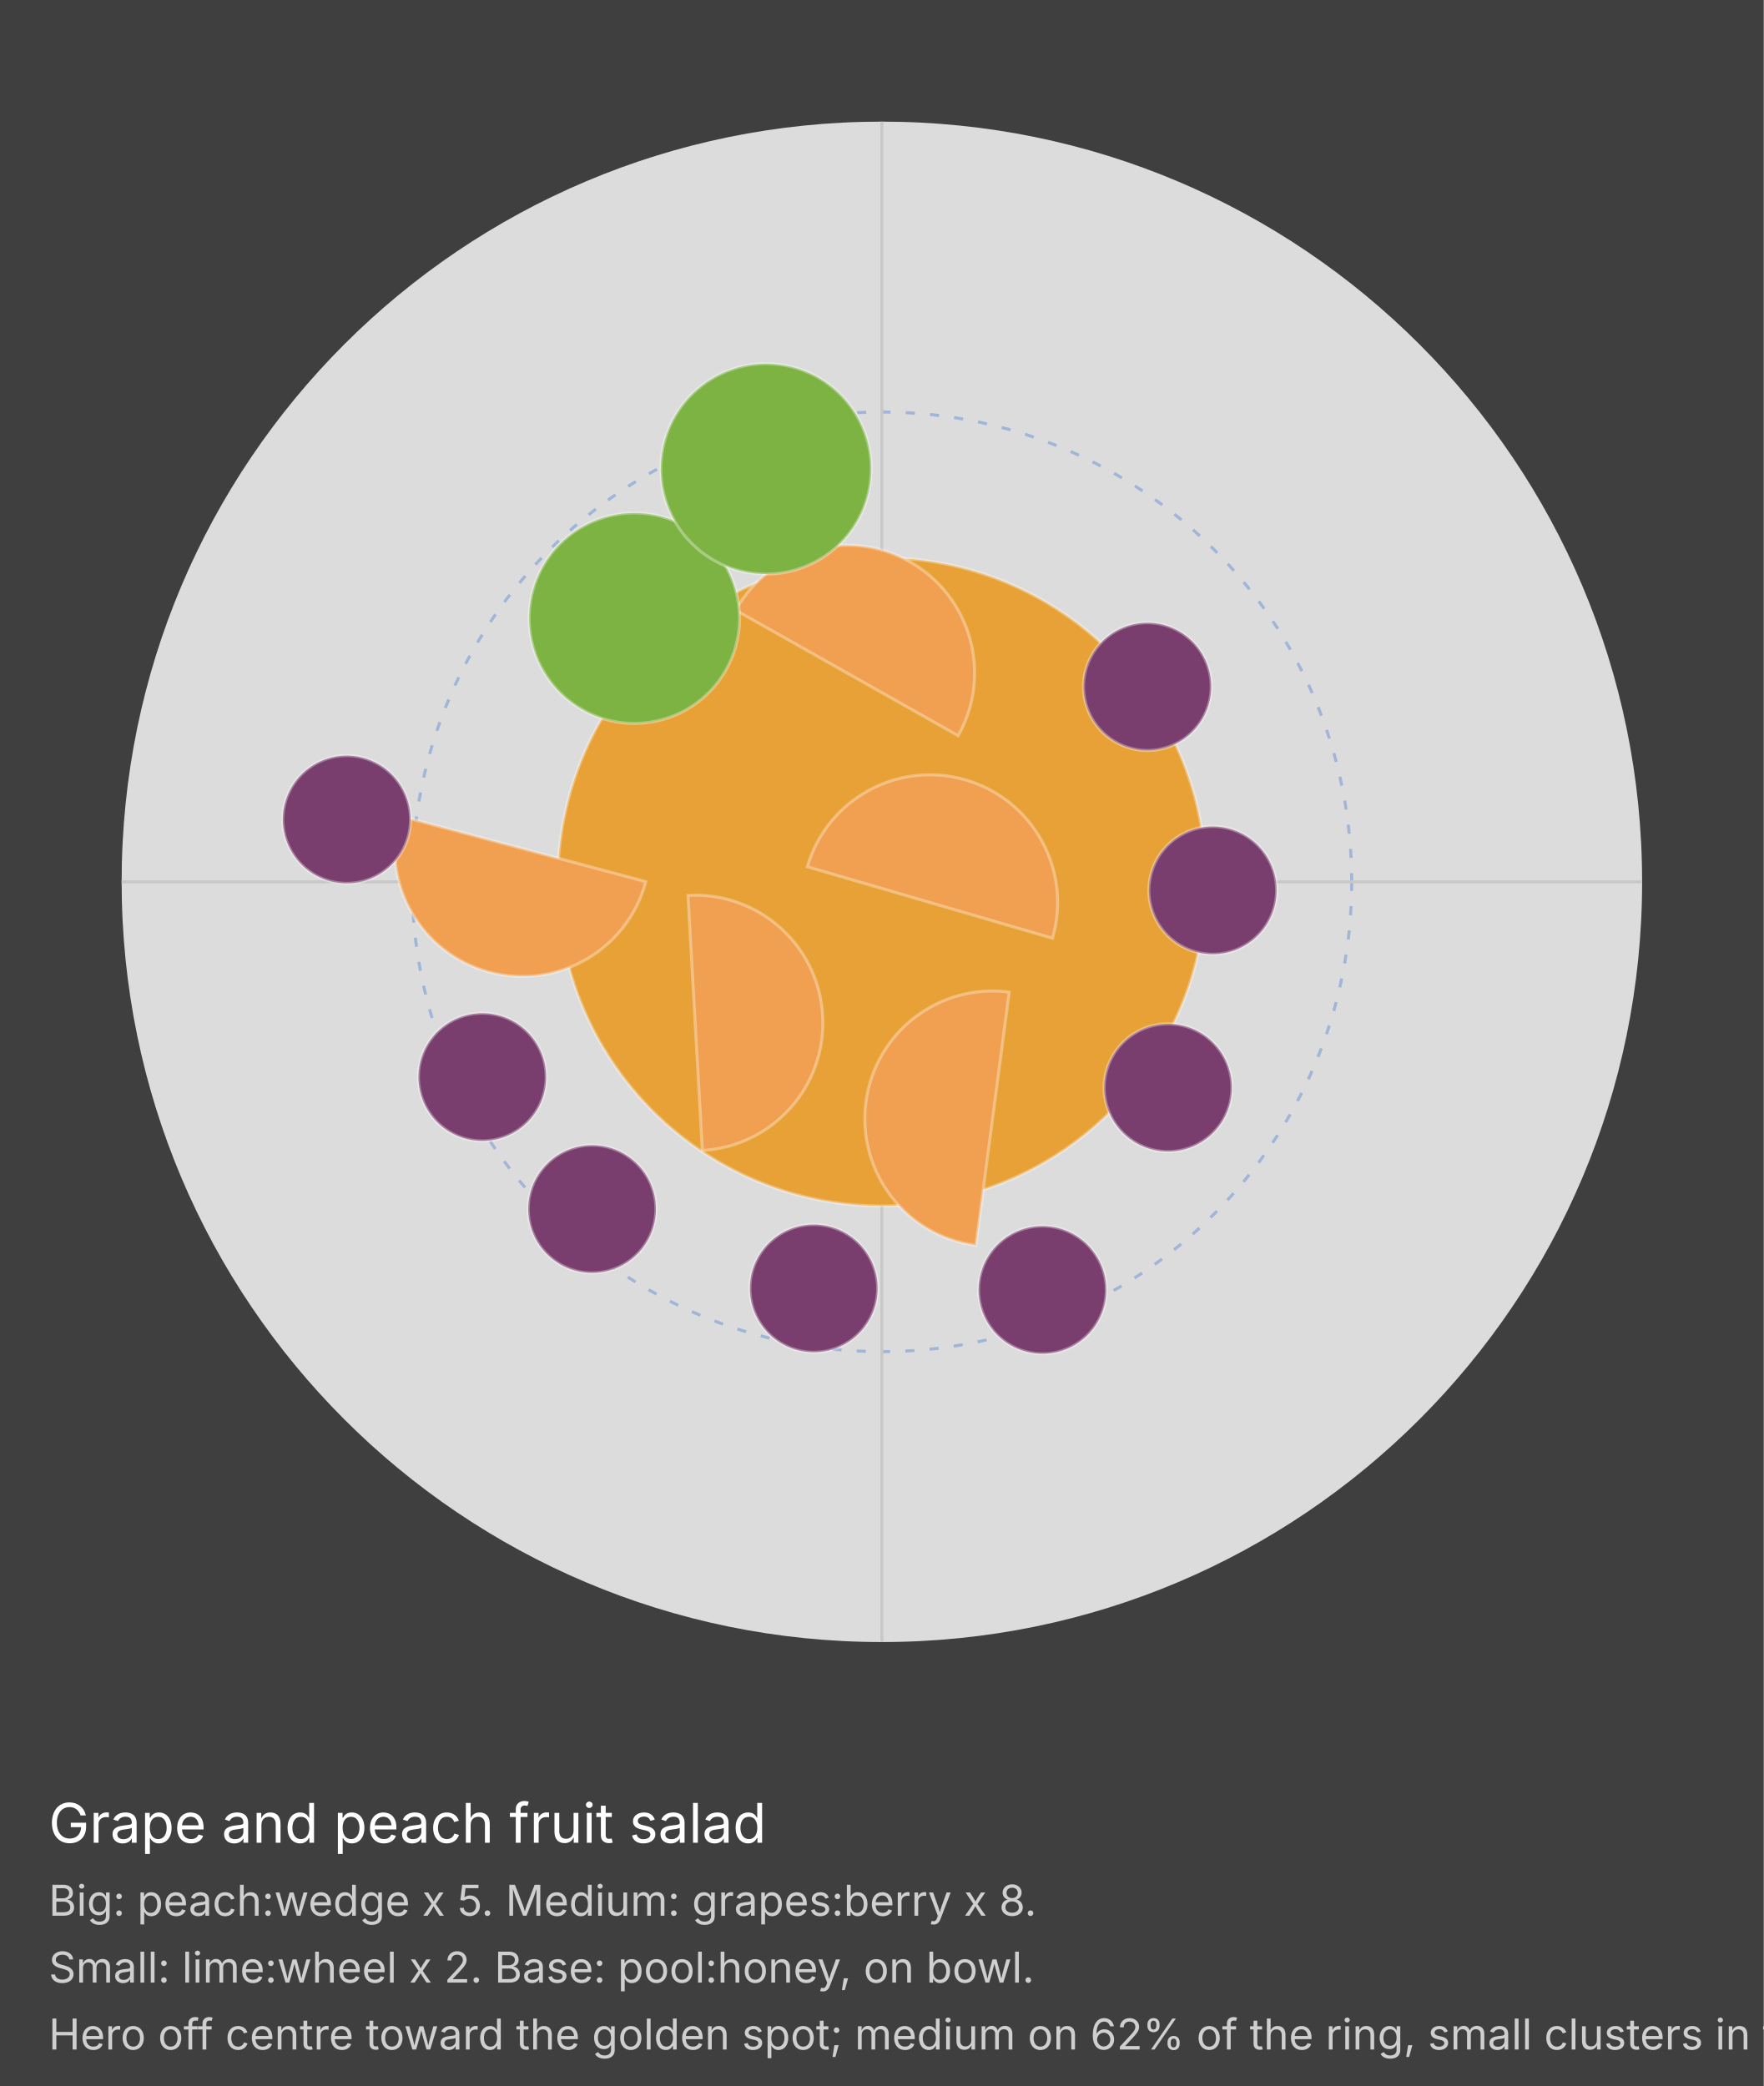
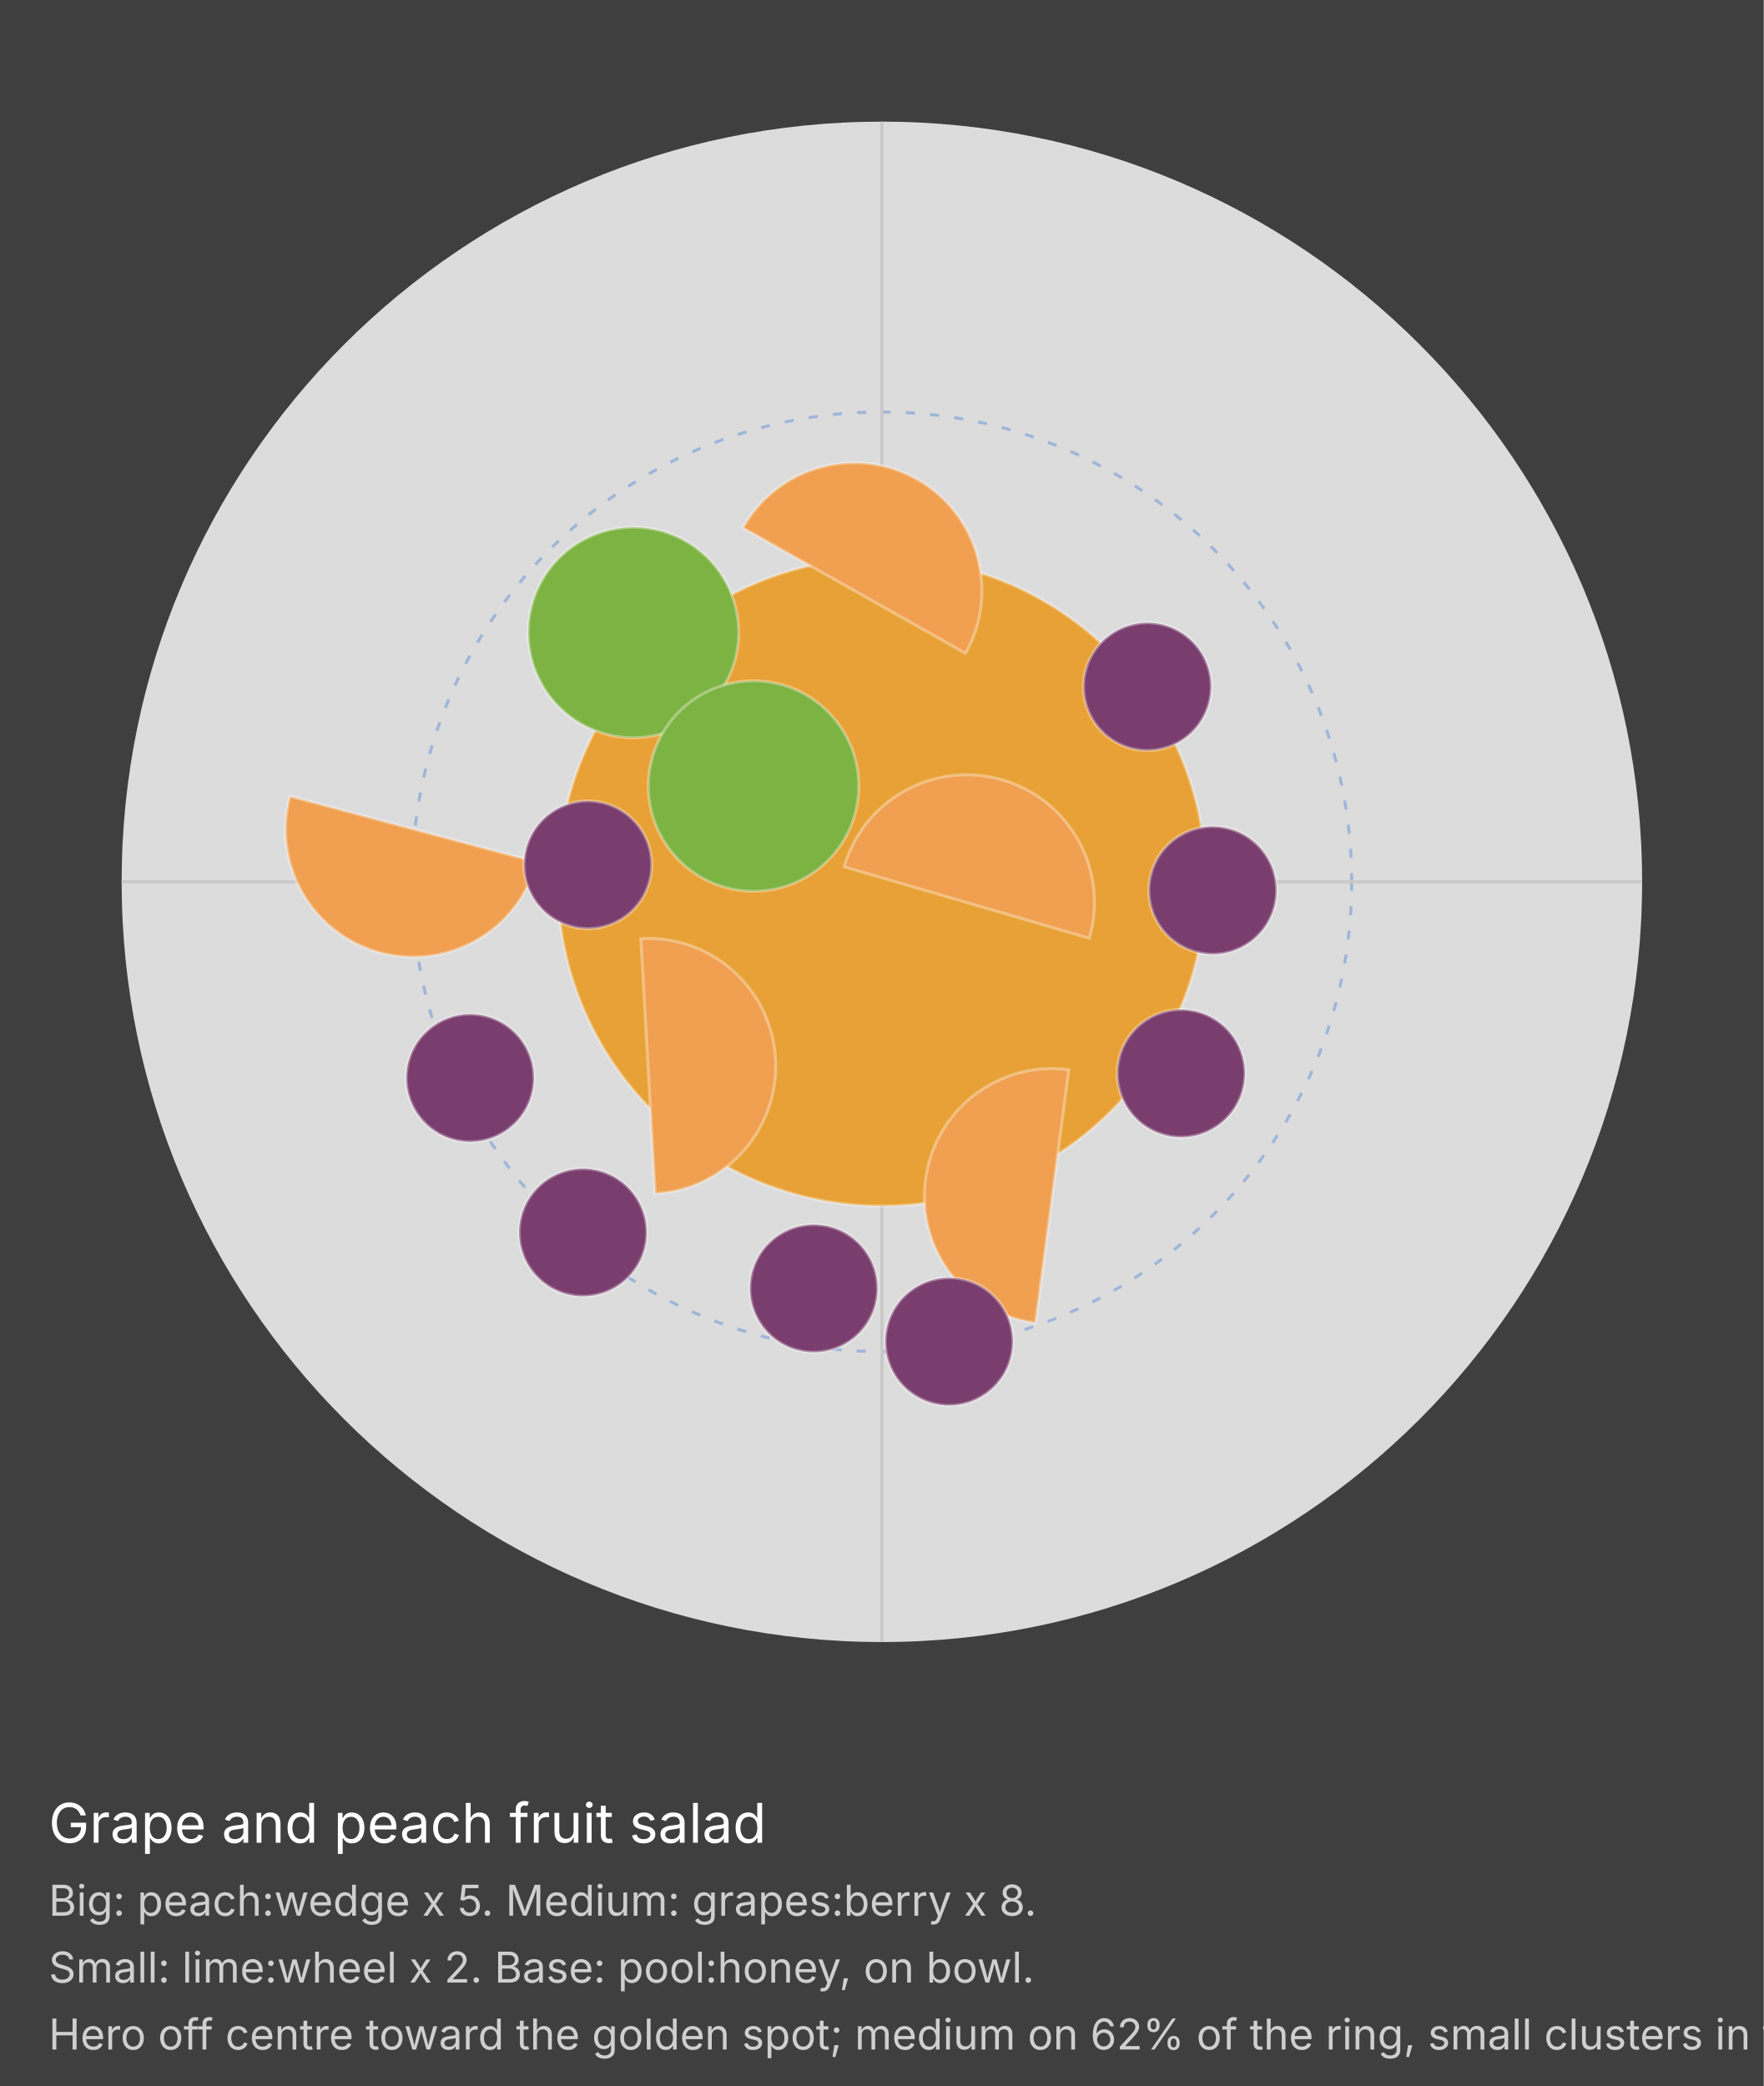
<svg xmlns="http://www.w3.org/2000/svg" width="580" height="686">
  <rect width="580" height="686" fill="#3f3f3f" />
  <circle cx="290.0" cy="290.0" r="250.0" fill="#dcdcdc" />
  <circle cx="290.0" cy="290.0" r="90.0" fill="none" stroke="#bdbdbd" stroke-dasharray="6 6" />
  <circle cx="290.0" cy="290.0" r="154.5" fill="none" stroke="#9fb6d8" stroke-dasharray="3 5" />
  <line x1="40.0" y1="290.0" x2="540.0" y2="290.0" stroke="#c8c8c8" />
  <line x1="290.0" y1="40.0" x2="290.0" y2="540.0" stroke="#c8c8c8" />
  <circle transform="translate(290.0 290.0) rotate(0)" r="106.6" fill="#e8a136" stroke="#ffffff55" />
-   <path transform="translate(305.8 296.8) rotate(196.2562)" d="M -42.0 0 A 42.0 42.0 0 0 0 42.0 0 Z" fill="#f0a050" stroke="#ffffff55" />
-   <path transform="translate(228.6 336.4) rotate(266.7711)" d="M -42.0 0 A 42.0 42.0 0 0 0 42.0 0 Z" fill="#f0a050" stroke="#ffffff55" />
-   <path transform="translate(278.5 221.3) rotate(209.4333)" d="M -42.0 0 A 42.0 42.0 0 0 0 42.0 0 Z" fill="#f0a050" stroke="#ffffff55" />
-   <path transform="translate(326.4 367.9) rotate(97.50647)" d="M -42.0 0 A 42.0 42.0 0 0 0 42.0 0 Z" fill="#f0a050" stroke="#ffffff55" />
-   <path transform="translate(171.8 279.1) rotate(14.95736)" d="M -42.0 0 A 42.0 42.0 0 0 0 42.0 0 Z" fill="#f0a050" stroke="#ffffff55" />
+   <path transform="translate(317.9 296.8) rotate(196.2562)" d="M -42.0 0 A 42.0 42.0 0 0 0 42.0 0 Z" fill="#f0a050" stroke="#ffffff55" />
+   <path transform="translate(213.1 350.6) rotate(266.7711)" d="M -42.0 0 A 42.0 42.0 0 0 0 42.0 0 Z" fill="#f0a050" stroke="#ffffff55" />
+   <path transform="translate(280.9 194.2) rotate(209.4333)" d="M -42.0 0 A 42.0 42.0 0 0 0 42.0 0 Z" fill="#f0a050" stroke="#ffffff55" />
+   <path transform="translate(346.0 393.4) rotate(97.50647)" d="M -42.0 0 A 42.0 42.0 0 0 0 42.0 0 Z" fill="#f0a050" stroke="#ffffff55" />
+   <path transform="translate(135.9 272.7) rotate(14.95736)" d="M -42.0 0 A 42.0 42.0 0 0 0 42.0 0 Z" fill="#f0a050" stroke="#ffffff55" />
  <circle transform="translate(377.3 225.8) rotate(-16.2099)" r="21.0" fill="#7a3e6e" stroke="#ffffff55" />
  <circle transform="translate(398.8 292.8) rotate(14.59406)" r="21.0" fill="#7a3e6e" stroke="#ffffff55" />
-   <circle transform="translate(384.1 357.7) rotate(13.3474)" r="21.0" fill="#7a3e6e" stroke="#ffffff55" />
-   <circle transform="translate(342.8 424.2) rotate(54.46222)" r="21.0" fill="#7a3e6e" stroke="#ffffff55" />
+   <circle transform="translate(388.4 353.0) rotate(13.3474)" r="21.0" fill="#7a3e6e" stroke="#ffffff55" />
+   <circle transform="translate(312.1 441.2) rotate(54.46222)" r="21.0" fill="#7a3e6e" stroke="#ffffff55" />
  <circle transform="translate(267.6 423.7) rotate(93.68277)" r="21.0" fill="#7a3e6e" stroke="#ffffff55" />
-   <circle transform="translate(194.7 397.6) rotate(128.1033)" r="21.0" fill="#7a3e6e" stroke="#ffffff55" />
-   <circle transform="translate(158.6 354.2) rotate(135.0543)" r="21.0" fill="#7a3e6e" stroke="#ffffff55" />
-   <circle transform="translate(114.0 269.5) rotate(196.796)" r="21.0" fill="#7a3e6e" stroke="#ffffff55" />
-   <circle transform="translate(208.6 203.3) rotate(300.4411)" r="34.6" fill="#7cb342" stroke="#ffffff55" />
-   <circle transform="translate(251.9 154.2) rotate(275.0534)" r="34.6" fill="#7cb342" stroke="#ffffff55" />
+   <circle transform="translate(191.7 405.3) rotate(128.1033)" r="21.0" fill="#7a3e6e" stroke="#ffffff55" />
+   <circle transform="translate(154.6 354.5) rotate(135.0543)" r="21.0" fill="#7a3e6e" stroke="#ffffff55" />
+   <circle transform="translate(193.3 284.4) rotate(196.796)" r="21.0" fill="#7a3e6e" stroke="#ffffff55" />
+   <circle transform="translate(208.3 208.0) rotate(300.4411)" r="34.6" fill="#7cb342" stroke="#ffffff55" />
+   <circle transform="translate(247.8 258.5) rotate(275.0534)" r="34.6" fill="#7cb342" stroke="#ffffff55" />
  <text x="16" y="606" fill="#ffffff" font-family="Inter, sans-serif" font-size="18">Grape and peach fruit salad</text>
  <text x="16" y="630" fill="#cfcfcf" font-family="Inter, sans-serif" font-size="14">Big: peach:wedge x 5. Medium: grapes:berry x 8.</text>
  <text x="16" y="652" fill="#cfcfcf" font-family="Inter, sans-serif" font-size="14">Small: lime:wheel x 2. Base: pool:honey, on bowl.</text>
  <text x="16" y="674" fill="#cfcfcf" font-family="Inter, sans-serif" font-size="14">Hero off centre toward the golden spot; medium on 62% of the ring, small clusters in the rest.</text>
</svg>
